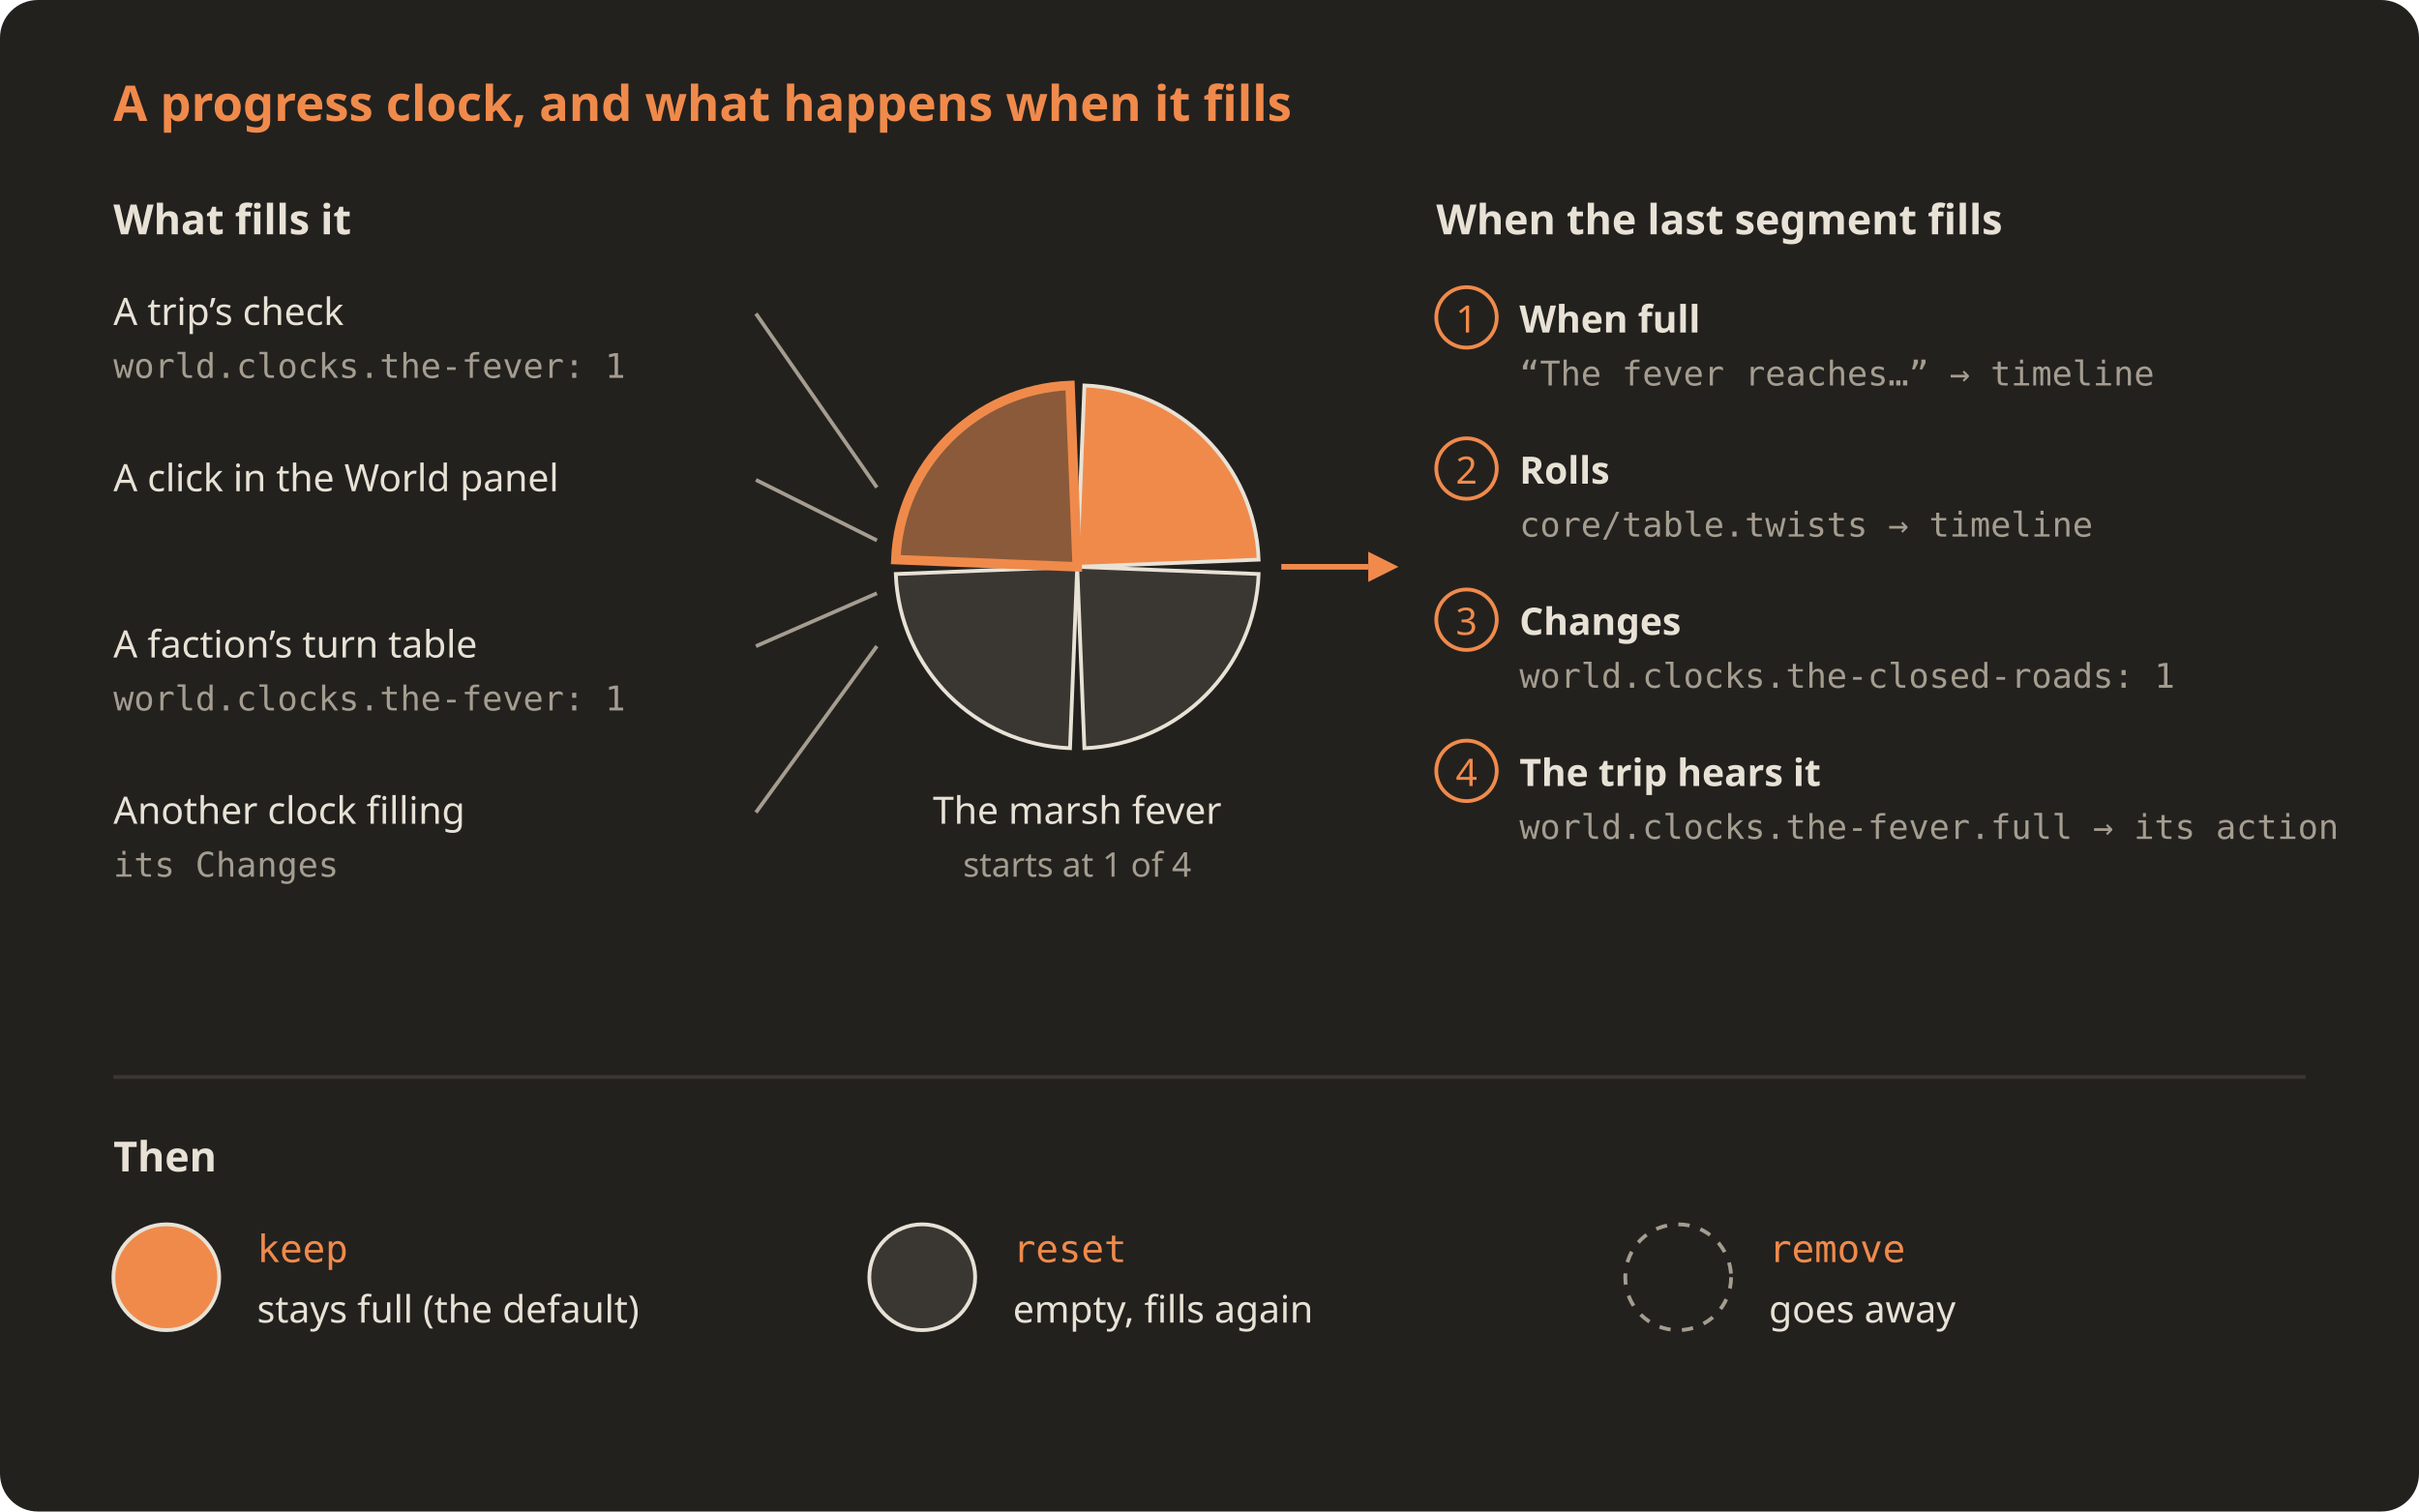
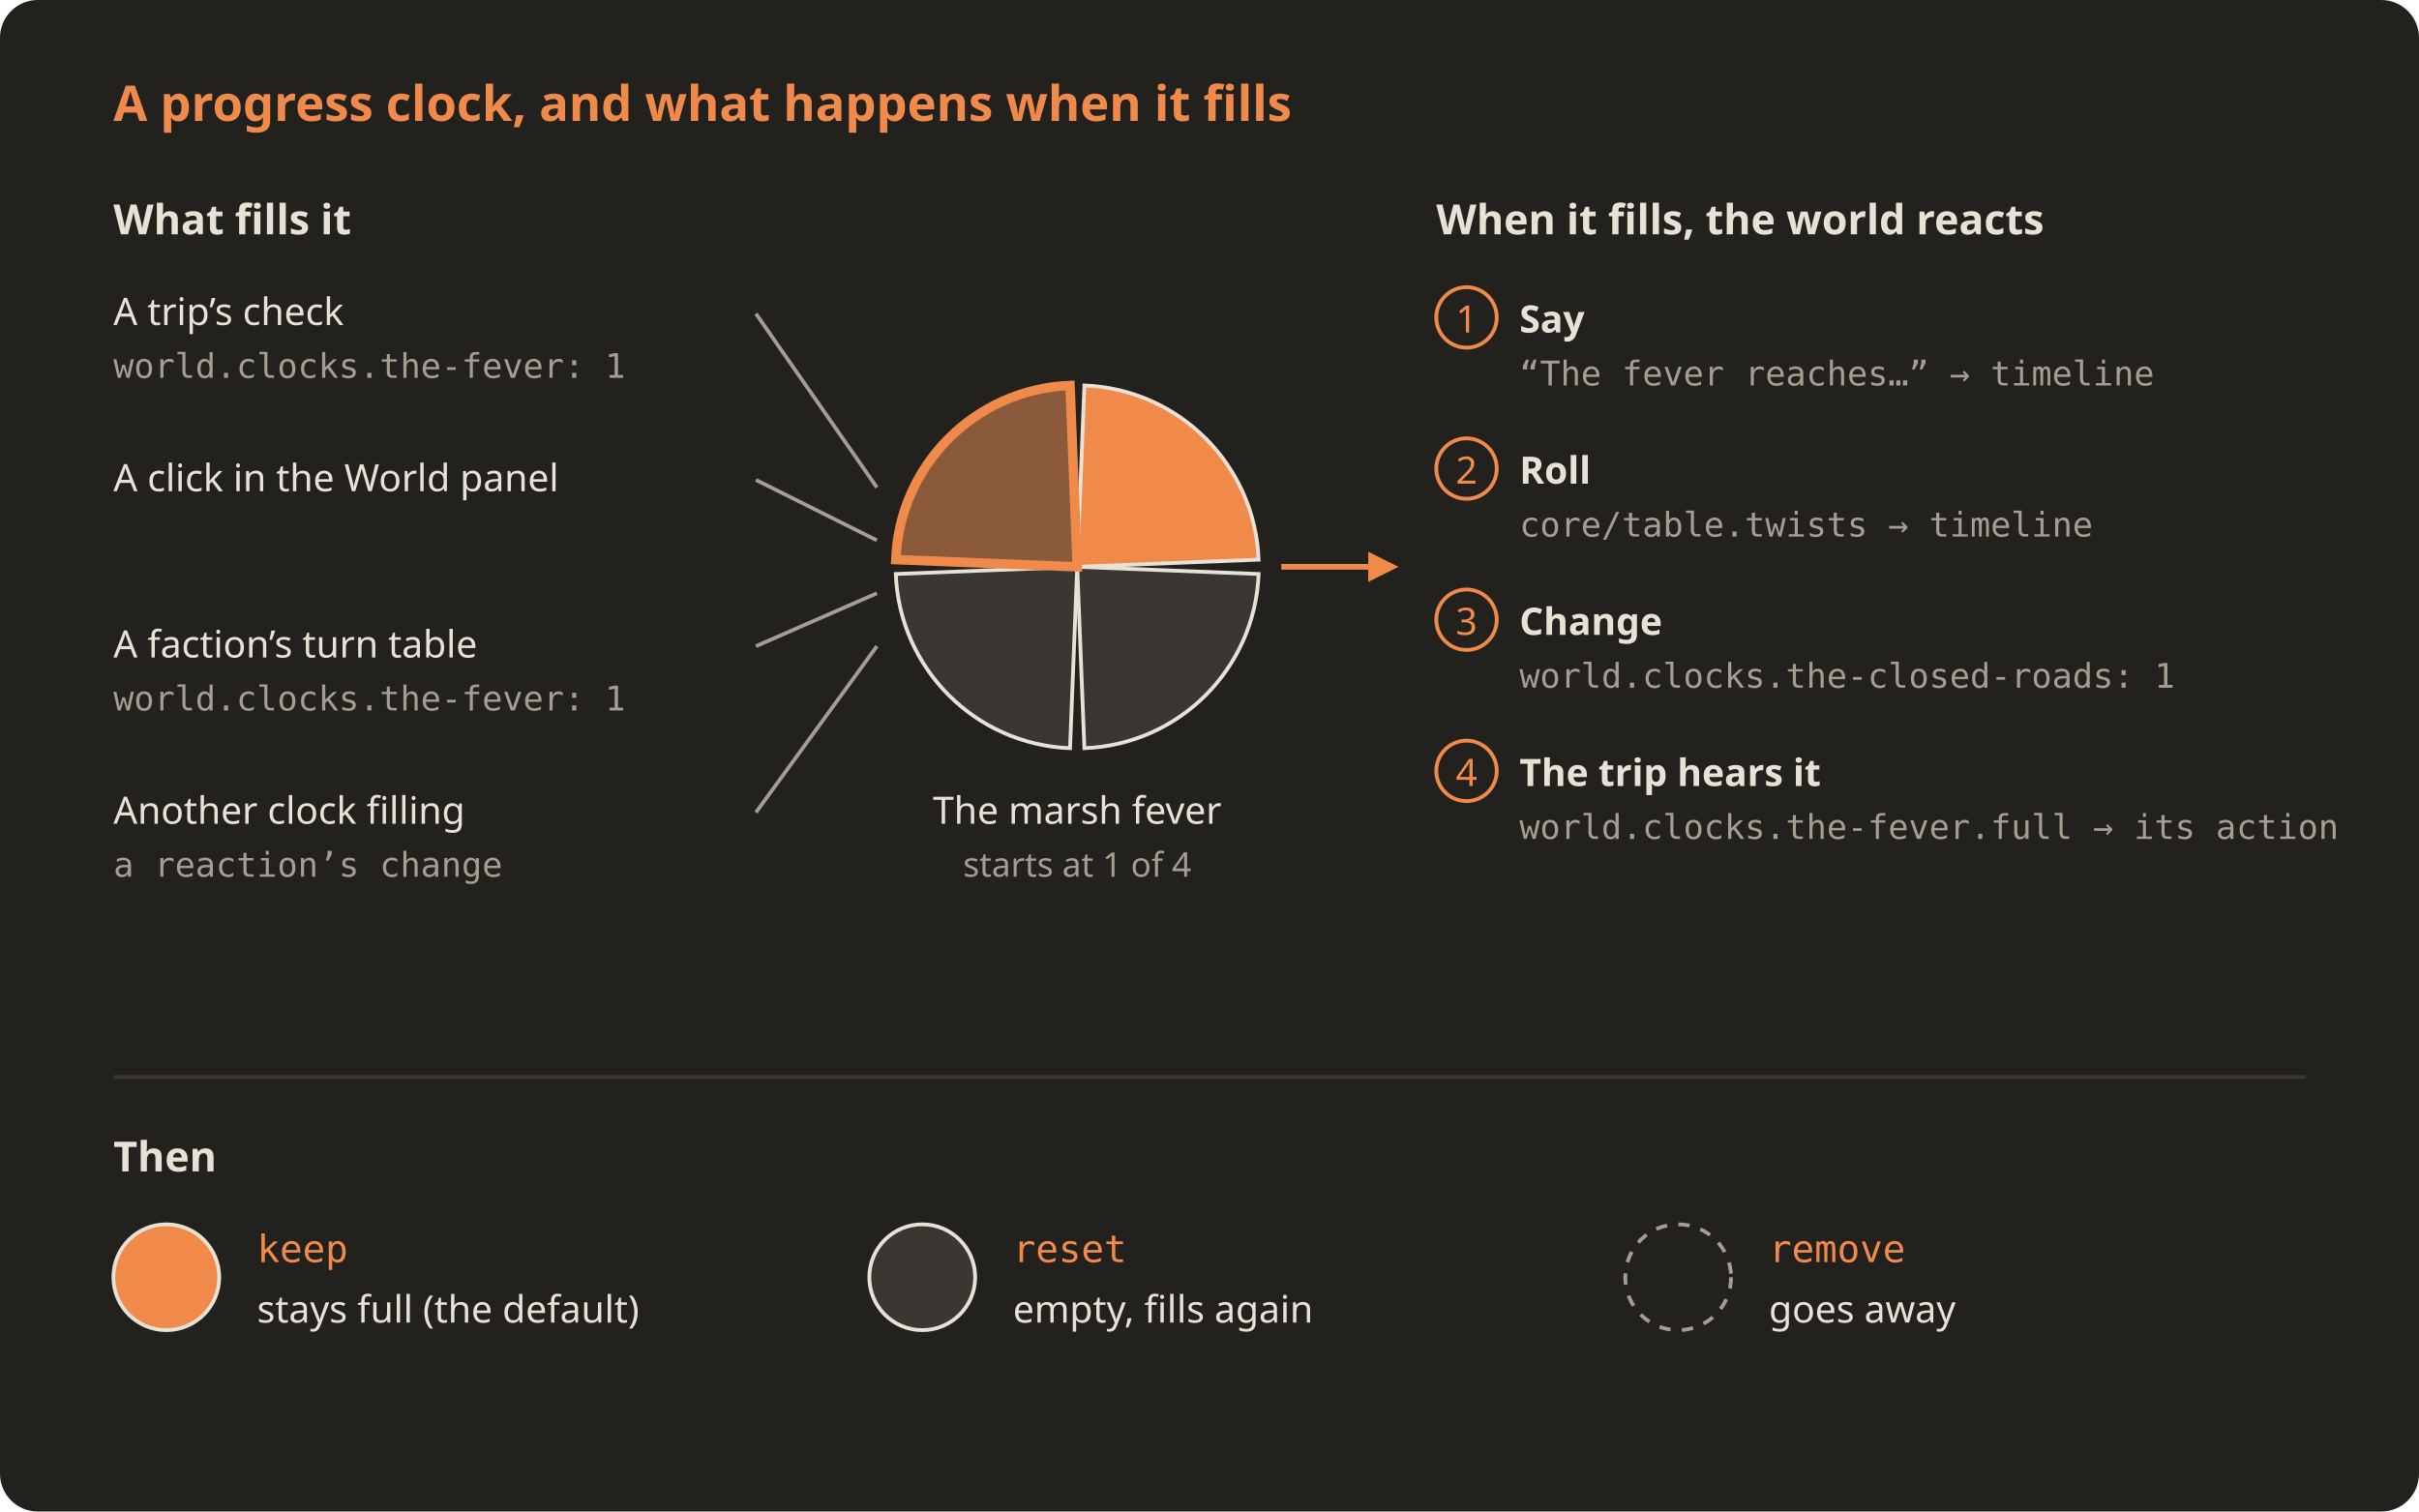
<svg xmlns="http://www.w3.org/2000/svg" viewBox="0 0 640 400" width="640" height="400" font-family="system-ui, sans-serif">
  <rect width="640" height="400" rx="10" fill="#23211e" />
  <text x="30" y="32" font-size="13" font-weight="bold" fill="#f08a4b">A progress clock, and what happens when it fills</text>
  <text x="30" y="62" font-size="11" font-weight="bold" fill="#e8e2d6">What fills it</text>
  <text x="30" y="86" font-size="10" fill="#e8e2d6">A trip’s check</text>
  <text x="30" y="100" font-size="9" fill="#a49d90" font-family="ui-monospace, monospace">world.clocks.the-fever: 1</text>
  <line x1="200" y1="83" x2="232" y2="129" stroke="#a49d90" stroke-width="1" />
  <text x="30" y="130" font-size="10" fill="#e8e2d6">A click in the World panel</text>
  <line x1="200" y1="127" x2="232" y2="143" stroke="#a49d90" stroke-width="1" />
  <text x="30" y="174" font-size="10" fill="#e8e2d6">A faction’s turn table</text>
  <text x="30" y="188" font-size="9" fill="#a49d90" font-family="ui-monospace, monospace">world.clocks.the-fever: 1</text>
  <line x1="200" y1="171" x2="232" y2="157" stroke="#a49d90" stroke-width="1" />
  <text x="30" y="218" font-size="10" fill="#e8e2d6">Another clock filling</text>
-   <text x="30" y="232" font-size="9" fill="#a49d90" font-family="ui-monospace, monospace">its Changes</text>
+   <text x="30" y="232" font-size="9" fill="#a49d90" font-family="ui-monospace, monospace">a reaction’s change</text>
  <line x1="200" y1="215" x2="232" y2="171" stroke="#a49d90" stroke-width="1" />
  <path d="M285,150 L286.9,102.0 A48,48 0 0 1 333.0,148.1 Z" fill="#f08a4b" stroke="#e8e2d6" stroke-width="1" />
  <path d="M285,150 L333.0,151.9 A48,48 0 0 1 286.9,198.0 Z" fill="#3a3631" stroke="#e8e2d6" stroke-width="1" />
  <path d="M285,150 L283.1,198.0 A48,48 0 0 1 237.0,151.9 Z" fill="#3a3631" stroke="#e8e2d6" stroke-width="1" />
  <path d="M285,150 L237.0,148.1 A48,48 0 0 1 283.1,102.0 Z" fill="#8a5a3a" stroke="#f08a4b" stroke-width="2.5" />
  <text x="285" y="218" font-size="10" fill="#e8e2d6" text-anchor="middle">The marsh fever</text>
  <text x="285" y="232" font-size="9" fill="#a49d90" text-anchor="middle">starts at 1 of 4</text>
  <line x1="339" y1="150" x2="362" y2="150" stroke="#f08a4b" stroke-width="1.5" />
  <polygon points="362,146 370,150 362,154" fill="#f08a4b" />
-   <text x="380" y="62" font-size="11" font-weight="bold" fill="#e8e2d6">When the last segment fills</text>
+   <text x="380" y="62" font-size="11" font-weight="bold" fill="#e8e2d6">When it fills, the world reacts</text>
  <circle cx="388" cy="84" r="8" fill="none" stroke="#f08a4b" />
  <text x="388" y="88" font-size="10" fill="#f08a4b" text-anchor="middle">1</text>
-   <text x="402" y="88" font-size="10" font-weight="bold" fill="#e8e2d6">When full</text>
+   <text x="402" y="88" font-size="10" font-weight="bold" fill="#e8e2d6">Say</text>
  <text x="402" y="102" font-size="9" fill="#a49d90" font-family="ui-monospace, monospace">“The fever reaches…” → timeline</text>
  <circle cx="388" cy="124" r="8" fill="none" stroke="#f08a4b" />
  <text x="388" y="128" font-size="10" fill="#f08a4b" text-anchor="middle">2</text>
-   <text x="402" y="128" font-size="10" font-weight="bold" fill="#e8e2d6">Rolls</text>
+   <text x="402" y="128" font-size="10" font-weight="bold" fill="#e8e2d6">Roll</text>
  <text x="402" y="142" font-size="9" fill="#a49d90" font-family="ui-monospace, monospace">core/table.twists → timeline</text>
  <circle cx="388" cy="164" r="8" fill="none" stroke="#f08a4b" />
  <text x="388" y="168" font-size="10" fill="#f08a4b" text-anchor="middle">3</text>
-   <text x="402" y="168" font-size="10" font-weight="bold" fill="#e8e2d6">Changes</text>
+   <text x="402" y="168" font-size="10" font-weight="bold" fill="#e8e2d6">Change</text>
  <text x="402" y="182" font-size="9" fill="#a49d90" font-family="ui-monospace, monospace">world.clocks.the-closed-roads: 1</text>
  <circle cx="388" cy="204" r="8" fill="none" stroke="#f08a4b" />
  <text x="388" y="208" font-size="10" fill="#f08a4b" text-anchor="middle">4</text>
  <text x="402" y="208" font-size="10" font-weight="bold" fill="#e8e2d6">The trip hears it</text>
  <text x="402" y="222" font-size="9" fill="#a49d90" font-family="ui-monospace, monospace">world.clocks.the-fever.full → its action</text>
  <line x1="30" y1="285" x2="610" y2="285" stroke="#3a3631" stroke-width="1" />
  <text x="30" y="310" font-size="11" font-weight="bold" fill="#e8e2d6">Then</text>
  <text x="68" y="334" font-size="10" fill="#f08a4b" font-family="ui-monospace, monospace">keep</text>
  <text x="68" y="350" font-size="10" fill="#e8e2d6">stays full (the default)</text>
  <circle cx="44" cy="338" r="14" fill="#f08a4b" stroke="#e8e2d6" />
  <text x="268" y="334" font-size="10" fill="#f08a4b" font-family="ui-monospace, monospace">reset</text>
  <text x="268" y="350" font-size="10" fill="#e8e2d6">empty, fills again</text>
  <circle cx="244" cy="338" r="14" fill="#3a3631" stroke="#e8e2d6" />
  <text x="468" y="334" font-size="10" fill="#f08a4b" font-family="ui-monospace, monospace">remove</text>
  <text x="468" y="350" font-size="10" fill="#e8e2d6">goes away</text>
  <circle cx="444" cy="338" r="14" fill="none" stroke="#a49d90" stroke-dasharray="3 3" />
</svg>
